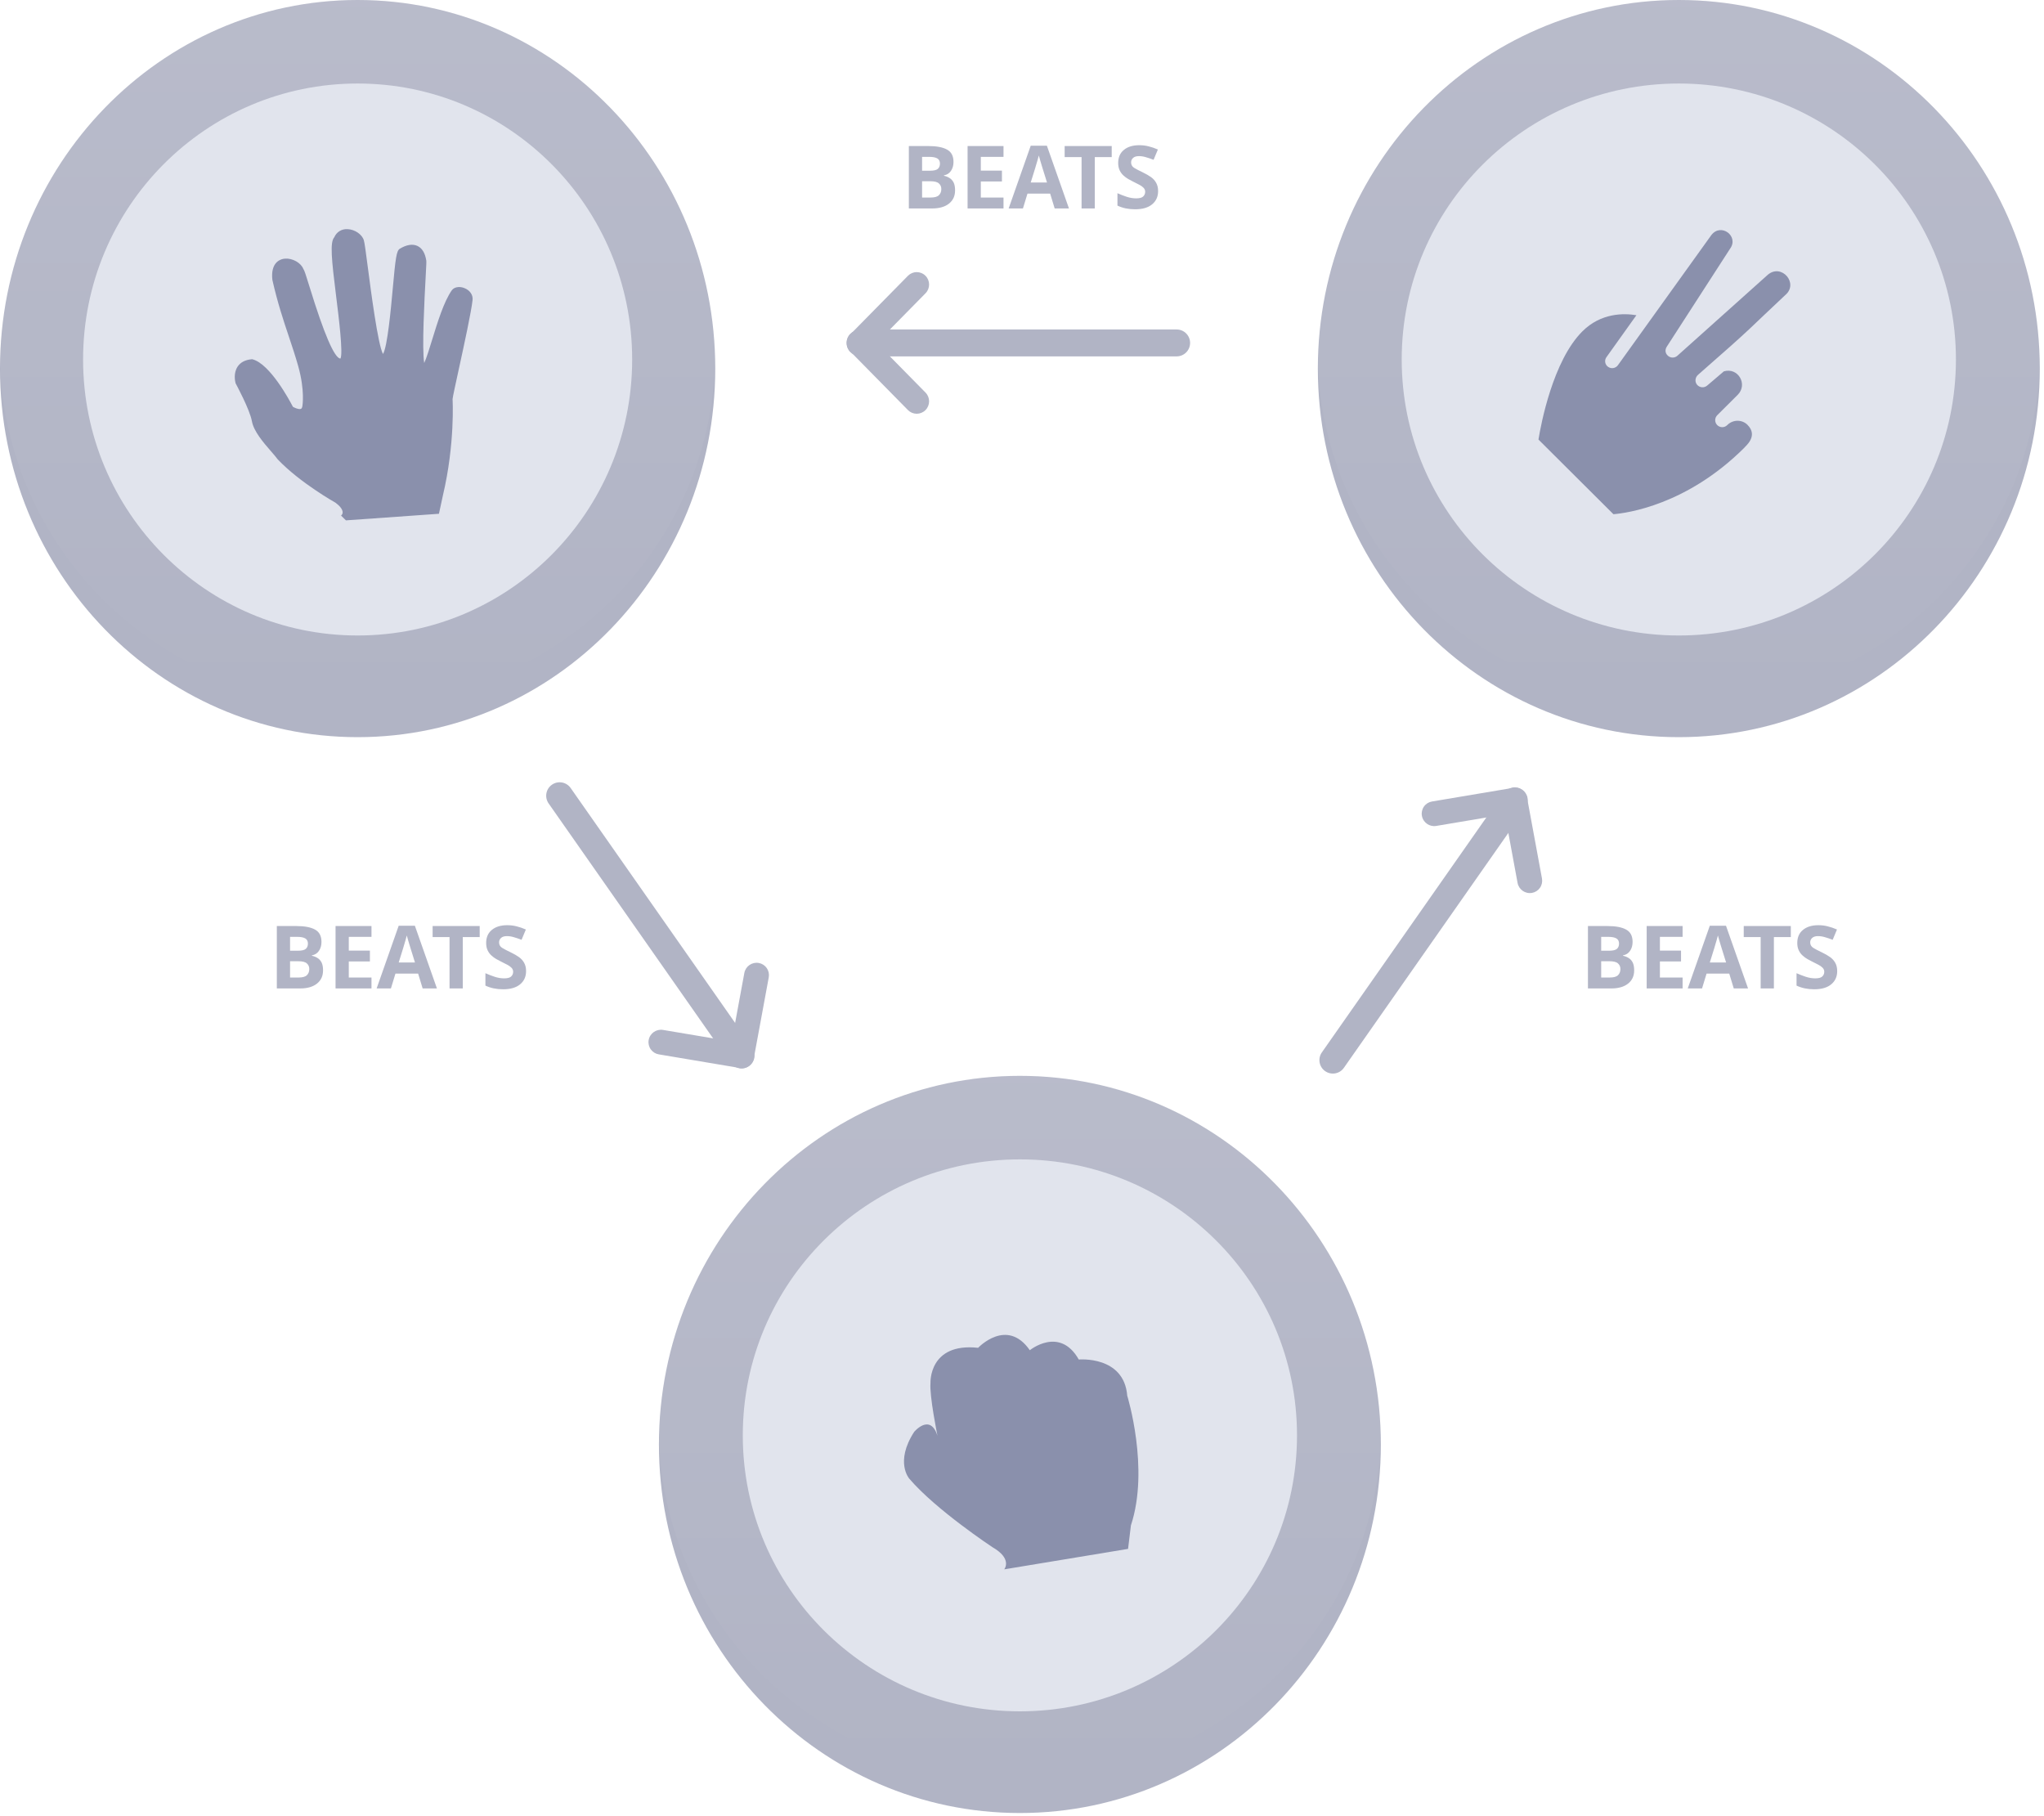
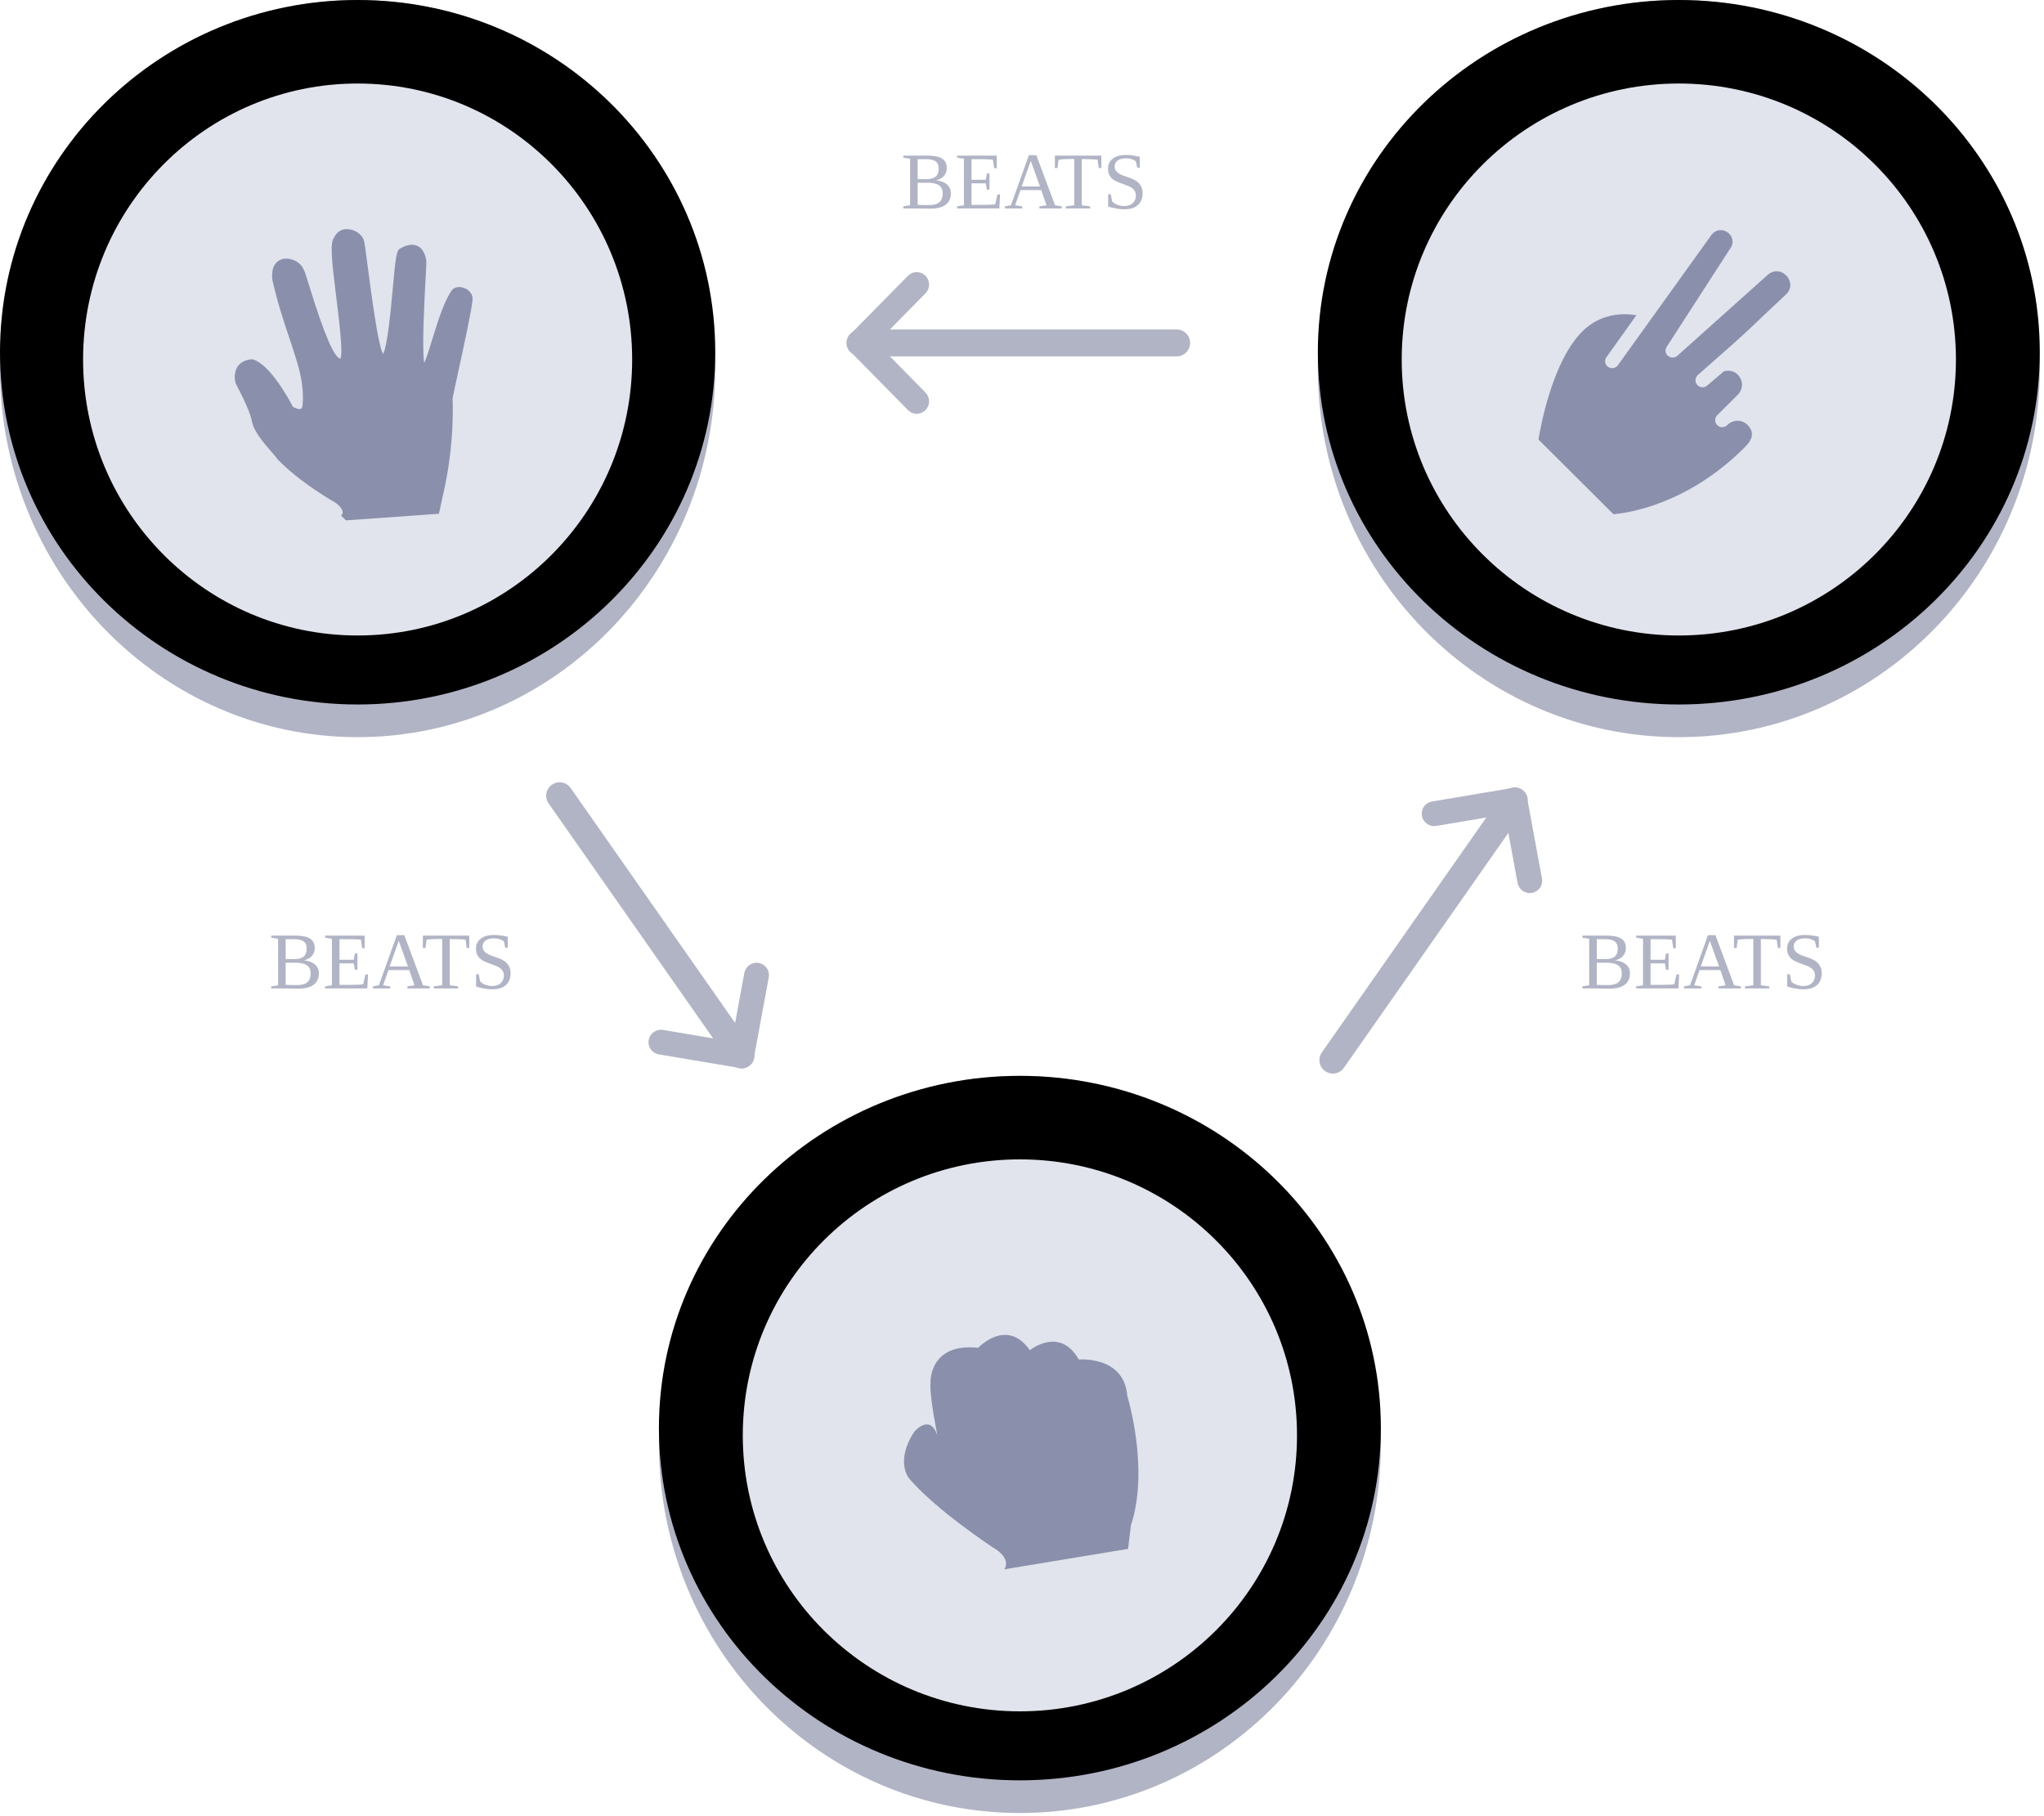
<svg xmlns="http://www.w3.org/2000/svg" width="304" height="270">
  <defs>
    <linearGradient id="a" x1="50%" x2="50%" y1="0%" y2="100%">
-       <stop offset="0%" stop-color="#FFF" stop-opacity=".097" />
-       <stop offset="100%" stop-color="#FFF" stop-opacity="0" />
+       <stop offset="0%" stopcolor="#FFF" stopopacity=".097" />
+       <stop offset="100%" stopcolor="#FFF" stopopacity="0" />
    </linearGradient>
    <linearGradient id="b" x1="50%" x2="50%" y1="0%" y2="100%">
-       <stop offset="0%" stop-color="#FFF" stop-opacity=".097" />
-       <stop offset="100%" stop-color="#FFF" stop-opacity="0" />
+       <stop offset="0%" stopcolor="#FFF" stopopacity=".097" />
+       <stop offset="100%" stopcolor="#FFF" stopopacity="0" />
    </linearGradient>
  </defs>
-   <g fill="none" fill-rule="evenodd">
+   <g fill="none" fillrule="evenodd">
    <ellipse cx="53.189" cy="54.815" fill="#B1B4C5" rx="53.189" ry="54.815" />
    <ellipse cx="53.189" cy="52.385" fill="url(#a)" rx="53.189" ry="52.385" />
    <g transform="translate(12.357 12.421)">
      <ellipse cx="40.832" cy="41.044" fill="#E1E4ED" rx="40.832" ry="41.044" />
-       <path fill="#8A90AC" fill-rule="nonzero" d="M56.697 30.417a2.125 2.125 0 00-.904-.146c-.417.03-.755.201-.955.481-1.177 1.666-2.141 4.81-2.919 7.337-.357 1.169-.836 2.733-1.183 3.475-.362-2.08.047-9.697.206-12.63l.002-.047c.11-2.038.125-2.396.1-2.553-.174-1.118-.618-1.852-1.319-2.18-.708-.333-1.629-.186-2.62.417-.497.303-.635 1.345-1.061 6.067l-.002.02c-.235 2.595-.776 8.568-1.441 9.563-.75-1.392-1.784-9.3-2.23-12.722-.312-2.397-.494-3.774-.616-4.19-.257-.87-1.343-1.611-2.418-1.653-.895-.044-1.629.415-1.98 1.214-.655.736-.423 3.179.302 8.964.344 2.754 1.056 8.441.608 9.08-.893-.099-2.427-3.661-4.559-10.592-.598-1.942-.783-2.525-.967-2.78-.362-.891-1.593-1.578-2.696-1.5a2.314 2.314 0 00-.277.036c-.578.116-1.896.653-1.615 3.13.779 3.435 1.624 5.957 2.445 8.405l.016.05c.491 1.465.955 2.85 1.387 4.388 1.016 3.63.621 5.882.616 5.907-.034.232-.105.374-.211.423a.405.405 0 01-.143.033c-.322.023-.805-.193-1.055-.333-.568-1.098-3.4-6.33-5.967-7.055L25.15 41l-.093.008c-.942.09-1.634.45-2.057 1.068-.67.978-.393 2.224-.325 2.474l.038.09c.02.037 2.079 3.825 2.397 5.587.275 1.511 1.696 3.148 2.838 4.464l.047.054c.373.43.695.802.948 1.146 3.316 3.492 8.558 6.428 8.601 6.452.654.487 1.018.958 1.056 1.363a.595.595 0 01-.117.43l-.114.12.725.711 13.832-.98.59-2.73c1.823-7.705 1.442-14.275 1.436-14.319.007-.242.518-2.58.93-4.468l.011-.048c.82-3.763 1.838-8.444 2.034-10.225.085-.761-.398-1.46-1.23-1.779z" />
+       <path fill="#8A90AC" fillrule="nonzero" d="M56.697 30.417a2.125 2.125 0 00-.904-.146c-.417.03-.755.201-.955.481-1.177 1.666-2.141 4.81-2.919 7.337-.357 1.169-.836 2.733-1.183 3.475-.362-2.08.047-9.697.206-12.63l.002-.047c.11-2.038.125-2.396.1-2.553-.174-1.118-.618-1.852-1.319-2.18-.708-.333-1.629-.186-2.62.417-.497.303-.635 1.345-1.061 6.067l-.002.02c-.235 2.595-.776 8.568-1.441 9.563-.75-1.392-1.784-9.3-2.23-12.722-.312-2.397-.494-3.774-.616-4.19-.257-.87-1.343-1.611-2.418-1.653-.895-.044-1.629.415-1.98 1.214-.655.736-.423 3.179.302 8.964.344 2.754 1.056 8.441.608 9.08-.893-.099-2.427-3.661-4.559-10.592-.598-1.942-.783-2.525-.967-2.78-.362-.891-1.593-1.578-2.696-1.5a2.314 2.314 0 00-.277.036c-.578.116-1.896.653-1.615 3.13.779 3.435 1.624 5.957 2.445 8.405l.016.05c.491 1.465.955 2.85 1.387 4.388 1.016 3.63.621 5.882.616 5.907-.034.232-.105.374-.211.423a.405.405 0 01-.143.033c-.322.023-.805-.193-1.055-.333-.568-1.098-3.4-6.33-5.967-7.055L25.15 41l-.093.008c-.942.09-1.634.45-2.057 1.068-.67.978-.393 2.224-.325 2.474l.038.09c.02.037 2.079 3.825 2.397 5.587.275 1.511 1.696 3.148 2.838 4.464l.047.054c.373.43.695.802.948 1.146 3.316 3.492 8.558 6.428 8.601 6.452.654.487 1.018.958 1.056 1.363a.595.595 0 01-.117.43l-.114.12.725.711 13.832-.98.59-2.73c1.823-7.705 1.442-14.275 1.436-14.319.007-.242.518-2.58.93-4.468l.011-.048c.82-3.763 1.838-8.444 2.034-10.225.085-.761-.398-1.46-1.23-1.779z" />
    </g>
    <g transform="translate(196)">
      <ellipse cx="53.686" cy="54.815" fill="#B1B4C5" rx="53.686" ry="54.815" />
      <ellipse cx="53.686" cy="52.385" fill="url(#b)" rx="53.686" ry="52.385" />
      <g transform="translate(12.473 12.421)">
        <ellipse cx="41.214" cy="41.044" fill="#E1E4ED" rx="41.214" ry="41.044" />
-         <path fill="#8A90AC" fill-rule="nonzero" d="M30.455 40.692l4.451-6.234c-1.85-.307-5.248-.375-8.031 2.397-4.388 4.37-6.165 13.809-6.535 16.093l11.15 11.105c2.008-.17 10.896-1.353 19.46-9.881.09-.184 2.177-1.72.471-3.418-.814-.81-2.162-.796-2.993.033a1.051 1.051 0 01-1.497.015 1.04 1.04 0 01.015-1.49l3.026-3.014c1.538-1.532.089-4.116-2.058-3.495l-2.477 2.112a1.065 1.065 0 01-1.497-.103c-.384-.443-.302-1.114.135-1.492 8.654-7.562 7.39-6.65 12.958-11.848 2.08-1.725-.536-4.776-2.586-3.03L40.978 40.506a1.051 1.051 0 01-1.378-.015c-.445-.383-.455-.934-.164-1.37l9.395-14.545c1.373-1.852-1.33-3.91-2.776-2.042L32.164 41.881a1.05 1.05 0 01-1.47.255 1.02 1.02 0 01-.24-1.444z" />
+         <path fill="#8A90AC" fillrule="nonzero" d="M30.455 40.692l4.451-6.234c-1.85-.307-5.248-.375-8.031 2.397-4.388 4.37-6.165 13.809-6.535 16.093l11.15 11.105c2.008-.17 10.896-1.353 19.46-9.881.09-.184 2.177-1.72.471-3.418-.814-.81-2.162-.796-2.993.033a1.051 1.051 0 01-1.497.015 1.04 1.04 0 01.015-1.49l3.026-3.014c1.538-1.532.089-4.116-2.058-3.495l-2.477 2.112a1.065 1.065 0 01-1.497-.103c-.384-.443-.302-1.114.135-1.492 8.654-7.562 7.39-6.65 12.958-11.848 2.08-1.725-.536-4.776-2.586-3.03L40.978 40.506a1.051 1.051 0 01-1.378-.015c-.445-.383-.455-.934-.164-1.37l9.395-14.545c1.373-1.852-1.33-3.91-2.776-2.042L32.164 41.881a1.05 1.05 0 01-1.47.255 1.02 1.02 0 01-.24-1.444z" />
      </g>
    </g>
    <g transform="translate(98 160)">
      <ellipse cx="53.686" cy="54.815" fill="#B1B4C5" rx="53.686" ry="54.815" />
      <ellipse cx="53.686" cy="52.385" fill="url(#b)" rx="53.686" ry="52.385" />
      <g transform="translate(12.473 12.421)">
        <ellipse cx="41.214" cy="41.044" fill="#E1E4ED" rx="41.214" ry="41.044" />
-         <path fill="#8A90AC" fill-rule="nonzero" d="M57.179 35.15c-.475-5.997-7.208-5.385-7.208-5.385-2.842-5.01-7.281-1.381-7.281-1.381-3.41-4.911-7.687-.36-7.687-.36-7.373-.796-7.087 5.234-7.087 5.234-.173 1.917 1.04 7.847 1.04 7.847-1.094-3.418-3.467-.581-3.467-.581-2.917 4.502-.721 6.967-.721 6.967 3.947 4.626 12.357 10.18 12.357 10.18 3.046 1.745 1.757 3.3 1.757 3.3l18.42-3.044.424-3.494c2.8-8.472-.547-19.284-.547-19.284z" />
+         <path fill="#8A90AC" fillrule="nonzero" d="M57.179 35.15c-.475-5.997-7.208-5.385-7.208-5.385-2.842-5.01-7.281-1.381-7.281-1.381-3.41-4.911-7.687-.36-7.687-.36-7.373-.796-7.087 5.234-7.087 5.234-.173 1.917 1.04 7.847 1.04 7.847-1.094-3.418-3.467-.581-3.467-.581-2.917 4.502-.721 6.967-.721 6.967 3.947 4.626 12.357 10.18 12.357 10.18 3.046 1.745 1.757 3.3 1.757 3.3l18.42-3.044.424-3.494c2.8-8.472-.547-19.284-.547-19.284z" />
      </g>
    </g>
-     <text fill="#B1B4C5" font-family="BarlowSemiCondensed-Bold, Barlow Semi Condensed" font-size="13" font-style="condensed" font-weight="bold">
+     <text fill="#B1B4C5" fontfamily="BarlowSemiCondensed-Bold, Barlow Semi Condensed" fontsize="13" fontstyle="condensed" fontWeight="bold">
      <tspan x="134" y="31">BEATS</tspan>
    </text>
-     <text fill="#B1B4C5" font-family="BarlowSemiCondensed-Bold, Barlow Semi Condensed" font-size="13" font-style="condensed" font-weight="bold">
+     <text fill="#B1B4C5" fontfamily="BarlowSemiCondensed-Bold, Barlow Semi Condensed" fontsize="13" fontstyle="condensed" fontWeight="bold">
      <tspan x="40" y="147">BEATS</tspan>
    </text>
-     <text fill="#B1B4C5" font-family="BarlowSemiCondensed-Bold, Barlow Semi Condensed" font-size="13" font-style="condensed" font-weight="bold">
+     <text fill="#B1B4C5" fontfamily="BarlowSemiCondensed-Bold, Barlow Semi Condensed" fontsize="13" fontstyle="condensed" fontWeight="bold">
      <tspan x="235" y="147">BEATS</tspan>
    </text>
    <g fill="#B1B4C5" transform="matrix(-1 0 0 1 177 39)">
      <rect width="50" height="4" y="10" rx="2" />
      <path d="M41.963 2.015l8.59 8.728c.716.727.71 1.896-.013 2.616a1.833 1.833 0 01-2.6-.013l-8.59-8.728a1.855 1.855 0 01.013-2.616 1.833 1.833 0 012.6.013z" />
      <path d="M39.35 19.382l8.59-8.728a1.833 1.833 0 012.6-.013c.723.72.729 1.889.013 2.616l-8.59 8.728a1.833 1.833 0 01-2.6.013 1.855 1.855 0 01-.013-2.616z" />
    </g>
    <g fill="#B1B4C5" transform="scale(1 -1) rotate(-55 -82.574 -131.195)">
      <rect width="50" height="4" y="10" rx="2" />
      <path d="M41.963 2.015l8.59 8.728c.716.727.71 1.896-.013 2.616a1.833 1.833 0 01-2.6-.013l-8.59-8.728a1.855 1.855 0 01.013-2.616 1.833 1.833 0 012.6.013z" />
      <path d="M39.35 19.382l8.59-8.728a1.833 1.833 0 012.6-.013c.723.72.729 1.889.013 2.616l-8.59 8.728a1.833 1.833 0 01-2.6.013 1.855 1.855 0 01-.013-2.616z" />
    </g>
    <g fill="#B1B4C5" transform="rotate(-55 240.022 -103.651)">
      <rect width="50" height="4" y="10" rx="2" />
      <path d="M41.963 2.015l8.59 8.728c.716.727.71 1.896-.013 2.616a1.833 1.833 0 01-2.6-.013l-8.59-8.728a1.855 1.855 0 01.013-2.616 1.833 1.833 0 012.6.013z" />
      <path d="M39.35 19.382l8.59-8.728a1.833 1.833 0 012.6-.013c.723.72.729 1.889.013 2.616l-8.59 8.728a1.833 1.833 0 01-2.6.013 1.855 1.855 0 01-.013-2.616z" />
    </g>
  </g>
</svg>
